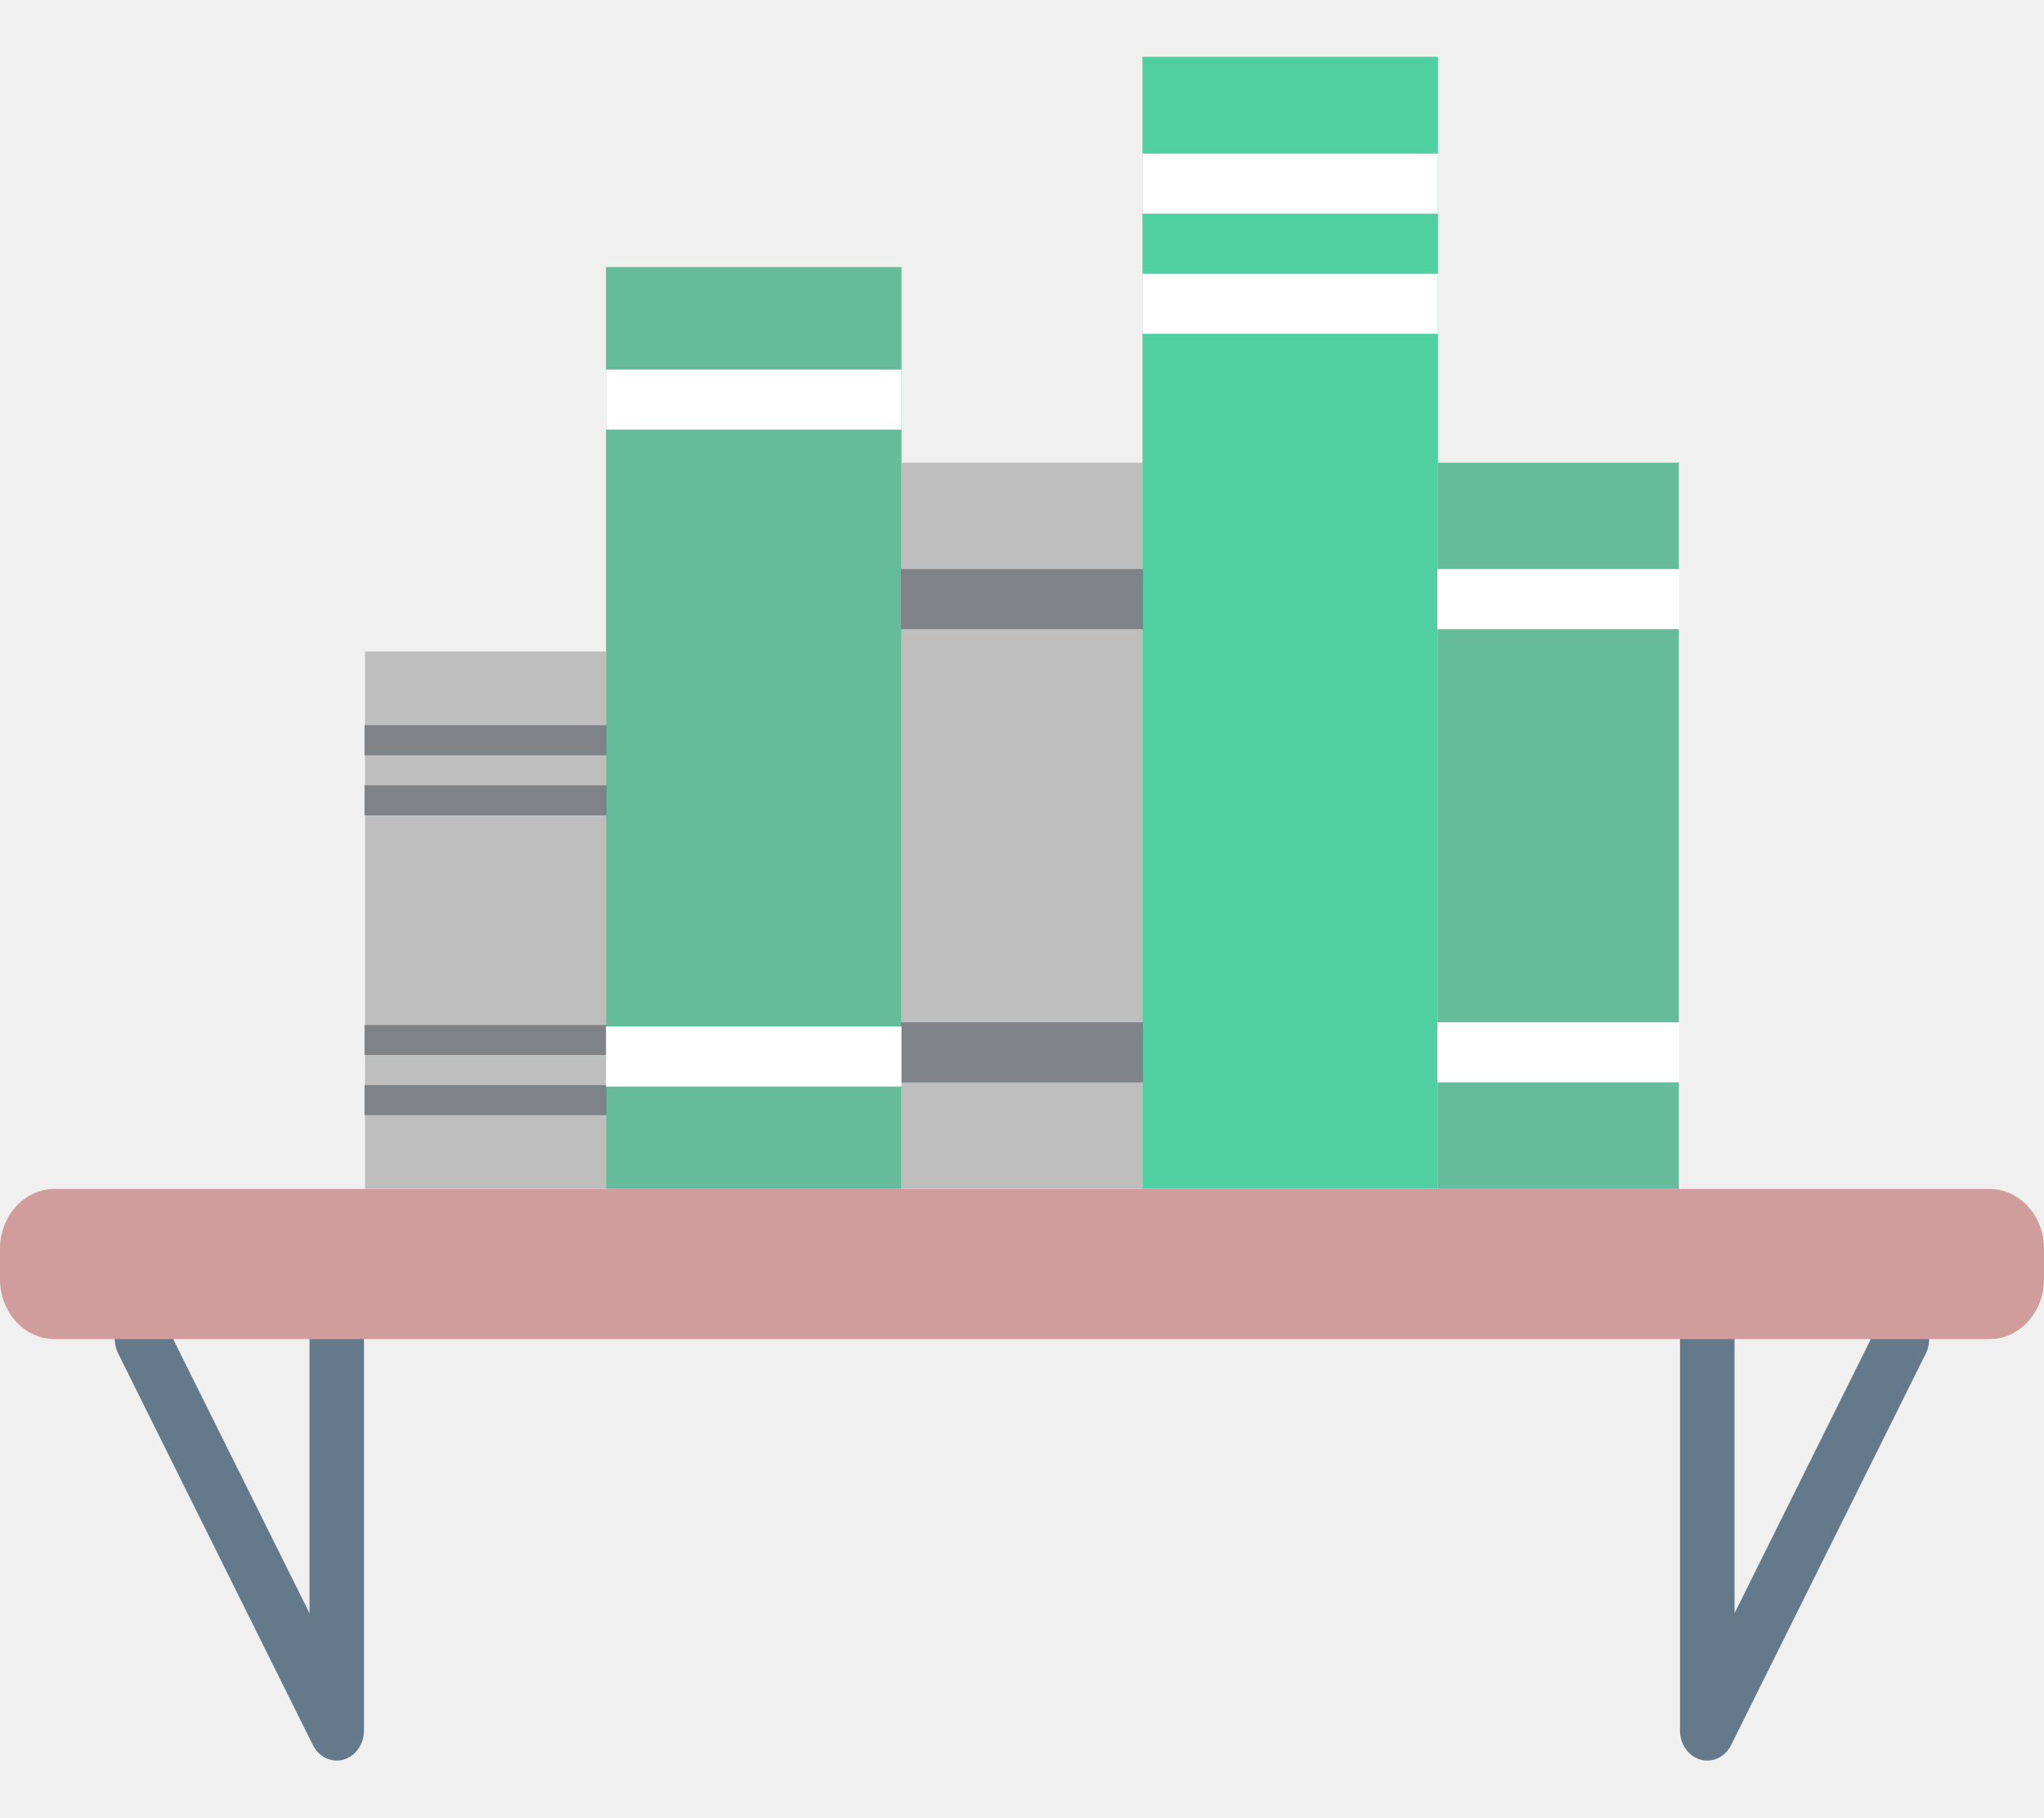
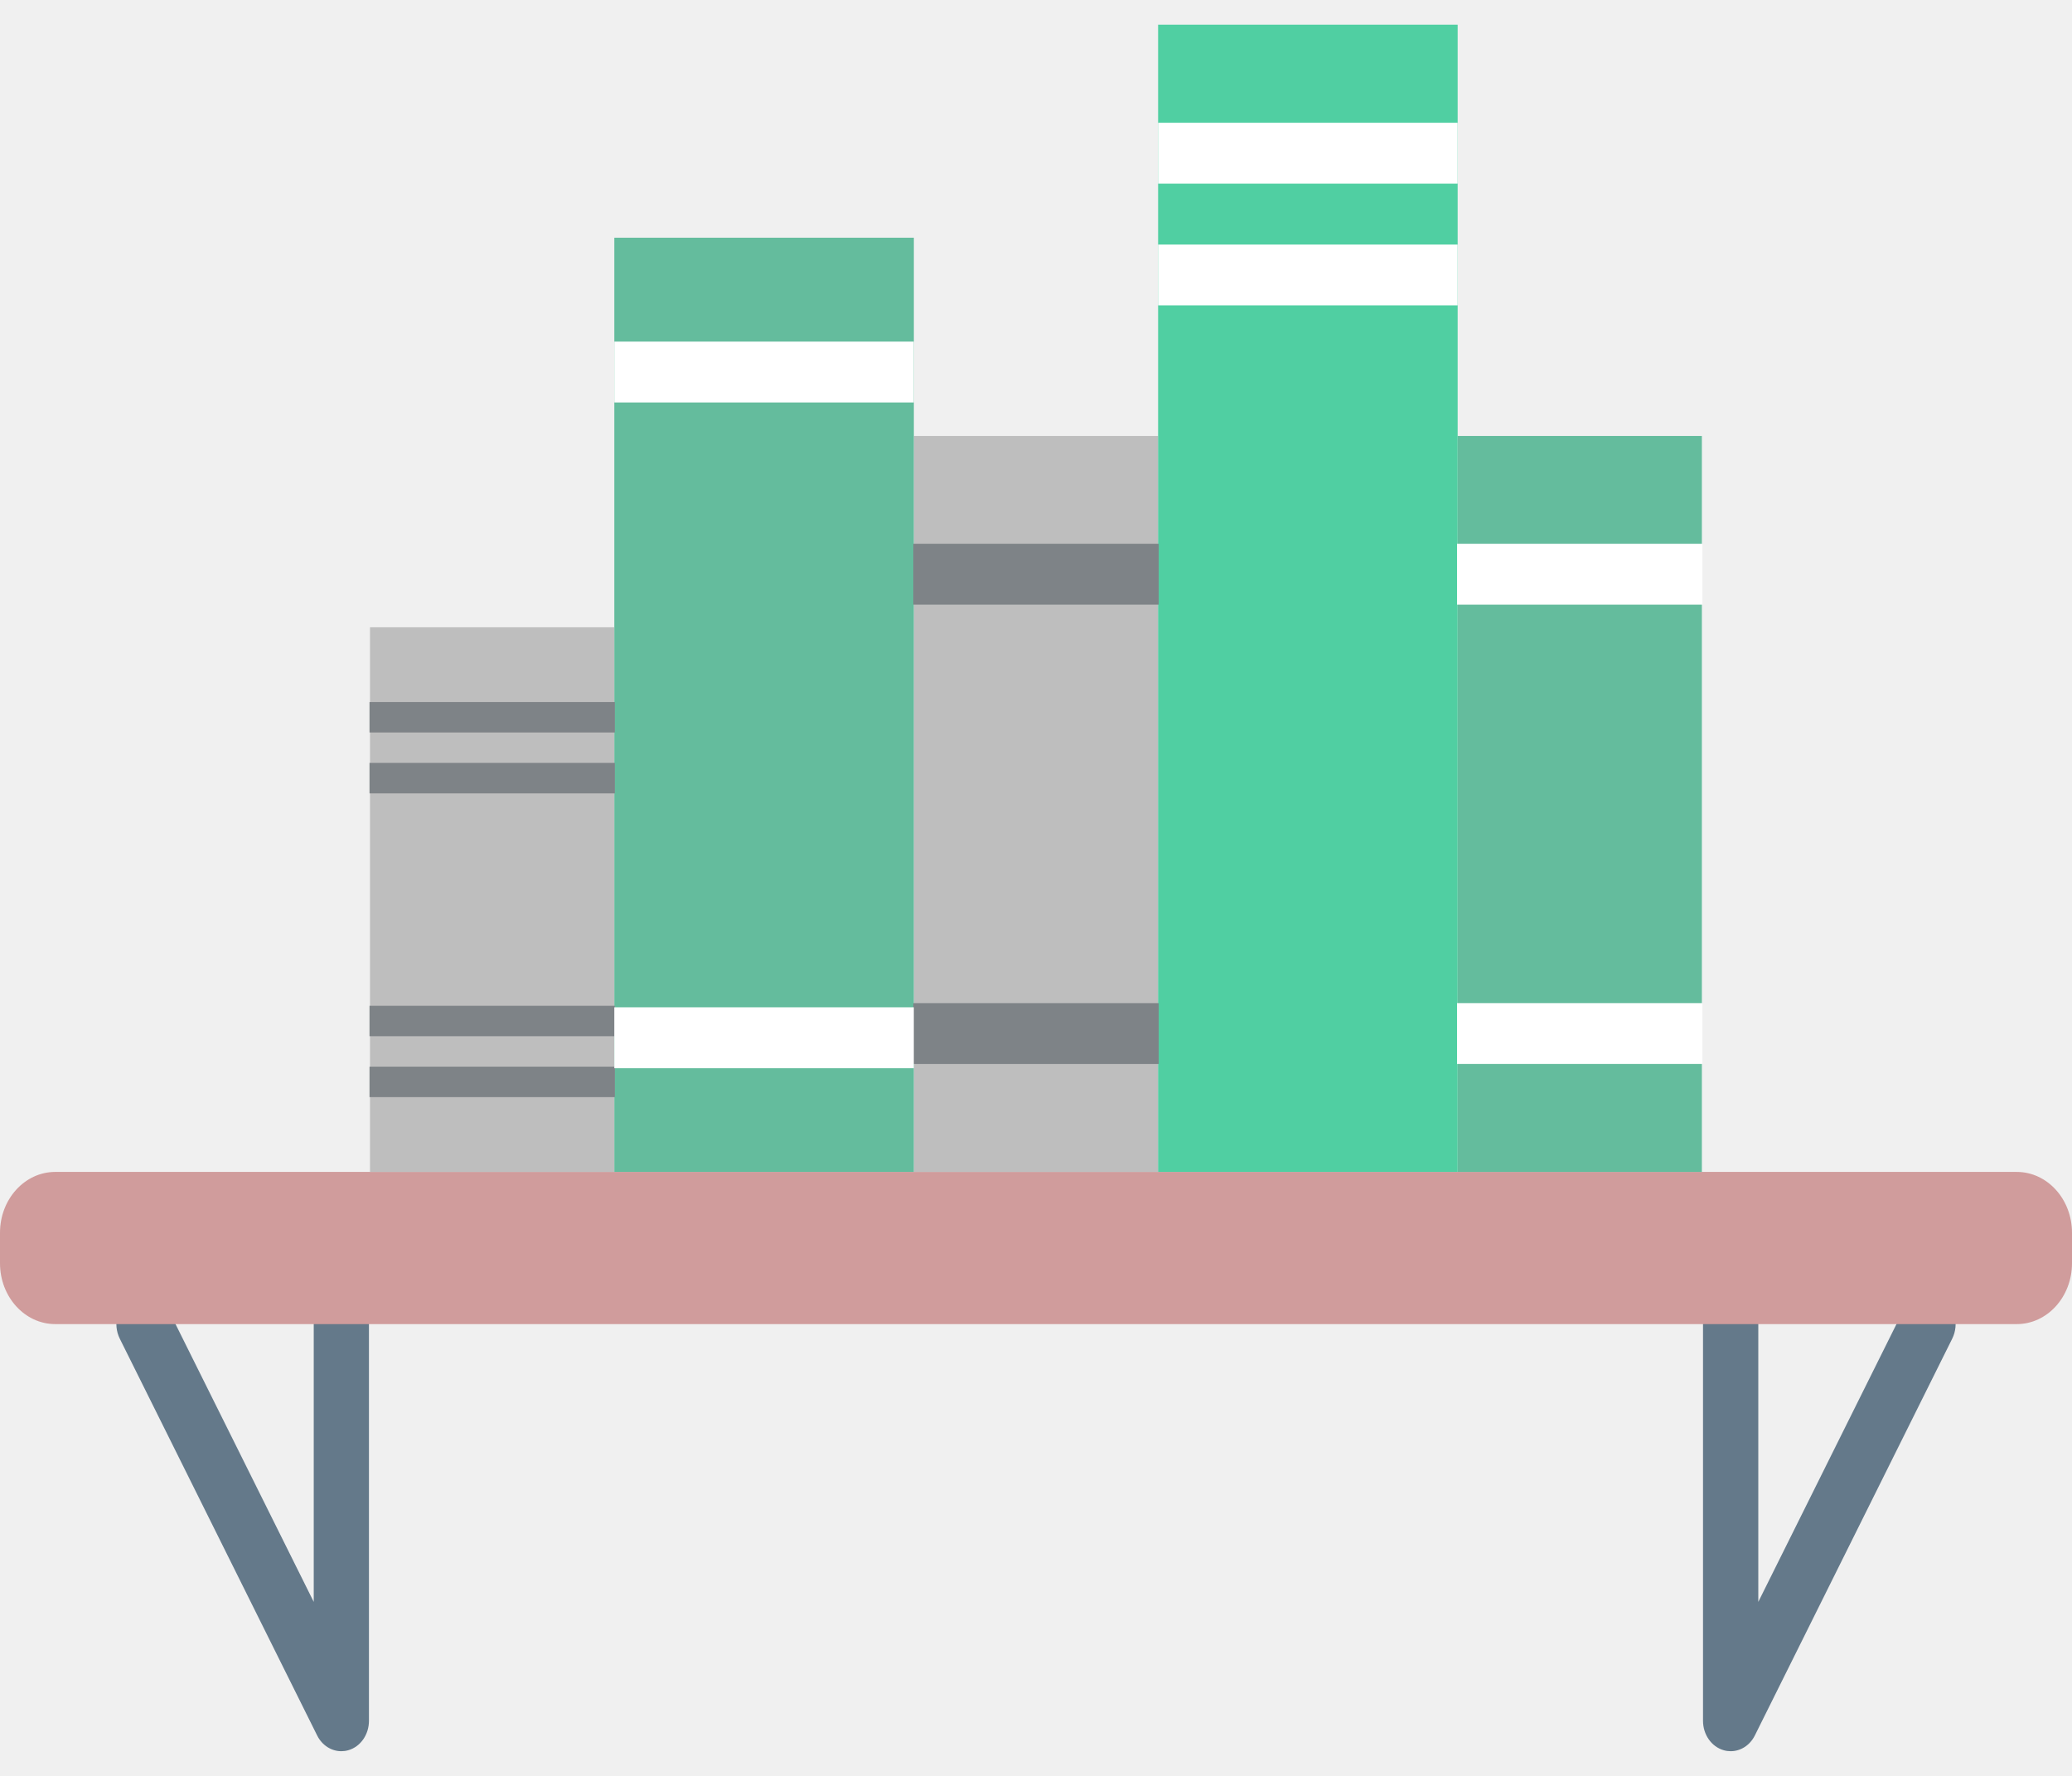
- <svg xmlns="http://www.w3.org/2000/svg" width="90" height="80" viewBox="0 0 60 50" fill="none">
+ <svg xmlns="http://www.w3.org/2000/svg" width="70" height="60" viewBox="0 0 60 50" fill="none">
  <path d="M9.885 50C9.597 50 9.326 49.83 9.183 49.542L3.469 38.054C3.256 37.627 3.398 37.092 3.786 36.858C4.172 36.623 4.659 36.78 4.872 37.207L9.085 45.676V37.631C9.085 37.144 9.443 36.749 9.885 36.749C10.326 36.749 10.684 37.144 10.684 37.631V49.119C10.684 49.521 10.437 49.873 10.083 49.972C10.017 49.991 9.95 50 9.885 50Z" fill="#64798A" />
  <path d="M50.115 50C50.403 50 50.674 49.83 50.817 49.542L56.531 38.054C56.744 37.627 56.602 37.092 56.214 36.858C55.828 36.623 55.34 36.78 55.128 37.207L50.916 45.676V37.631C50.916 37.144 50.557 36.749 50.115 36.749C49.674 36.749 49.315 37.144 49.315 37.631V49.119C49.315 49.521 49.563 49.873 49.917 49.972C49.983 49.991 50.05 50 50.115 50Z" fill="#64798A" />
  <path d="M58.4 37.631H1.6C0.716 37.631 0 36.842 0 35.868V34.986C0 34.013 0.716 33.224 1.6 33.224H58.4C59.284 33.224 60 34.013 60 34.986V35.868C60 36.842 59.284 37.631 58.4 37.631Z" fill="#D09C9C" />
  <path d="M17.789 17.451H10.714V33.224H17.789V17.451Z" fill="#BEBEBE" />
  <path d="M33.538 11.911H26.463V33.224H33.538V11.911Z" fill="#BEBEBE" />
  <path d="M49.282 11.911H42.208V33.224H49.282V11.911Z" fill="#64BC9D" />
  <path d="M26.463 6.17H17.789V33.223H26.463V6.17Z" fill="#64BC9D" />
  <path d="M42.21 0H33.536V33.223H42.21V0Z" fill="#50CFA2" />
  <path d="M42.209 2.841H33.536V4.604H42.209V2.841Z" fill="white" />
  <path d="M42.209 6.367H33.536V8.129H42.209V6.367Z" fill="white" />
  <path d="M49.297 15.033H42.192V16.796H49.297V15.033Z" fill="white" />
  <path d="M49.297 28.335H42.192V30.098H49.297V28.335Z" fill="white" />
  <path d="M33.553 15.033H26.448V16.796H33.553V15.033Z" fill="#7E8387" />
  <path d="M17.805 19.616H10.7V20.498H17.805V19.616Z" fill="#7E8387" />
  <path d="M17.805 21.379H10.7V22.261H17.805V21.379Z" fill="#7E8387" />
  <path d="M17.805 28.413H10.7V29.294H17.805V28.413Z" fill="#7E8387" />
  <path d="M17.805 30.176H10.7V31.058H17.805V30.176Z" fill="#7E8387" />
  <path d="M33.553 28.336H26.448V30.099H33.553V28.336Z" fill="#7E8387" />
  <path d="M26.462 9.178H17.789V10.941H26.462V9.178Z" fill="white" />
  <path d="M26.462 28.457H17.789V30.22H26.462V28.457Z" fill="white" />
</svg>
